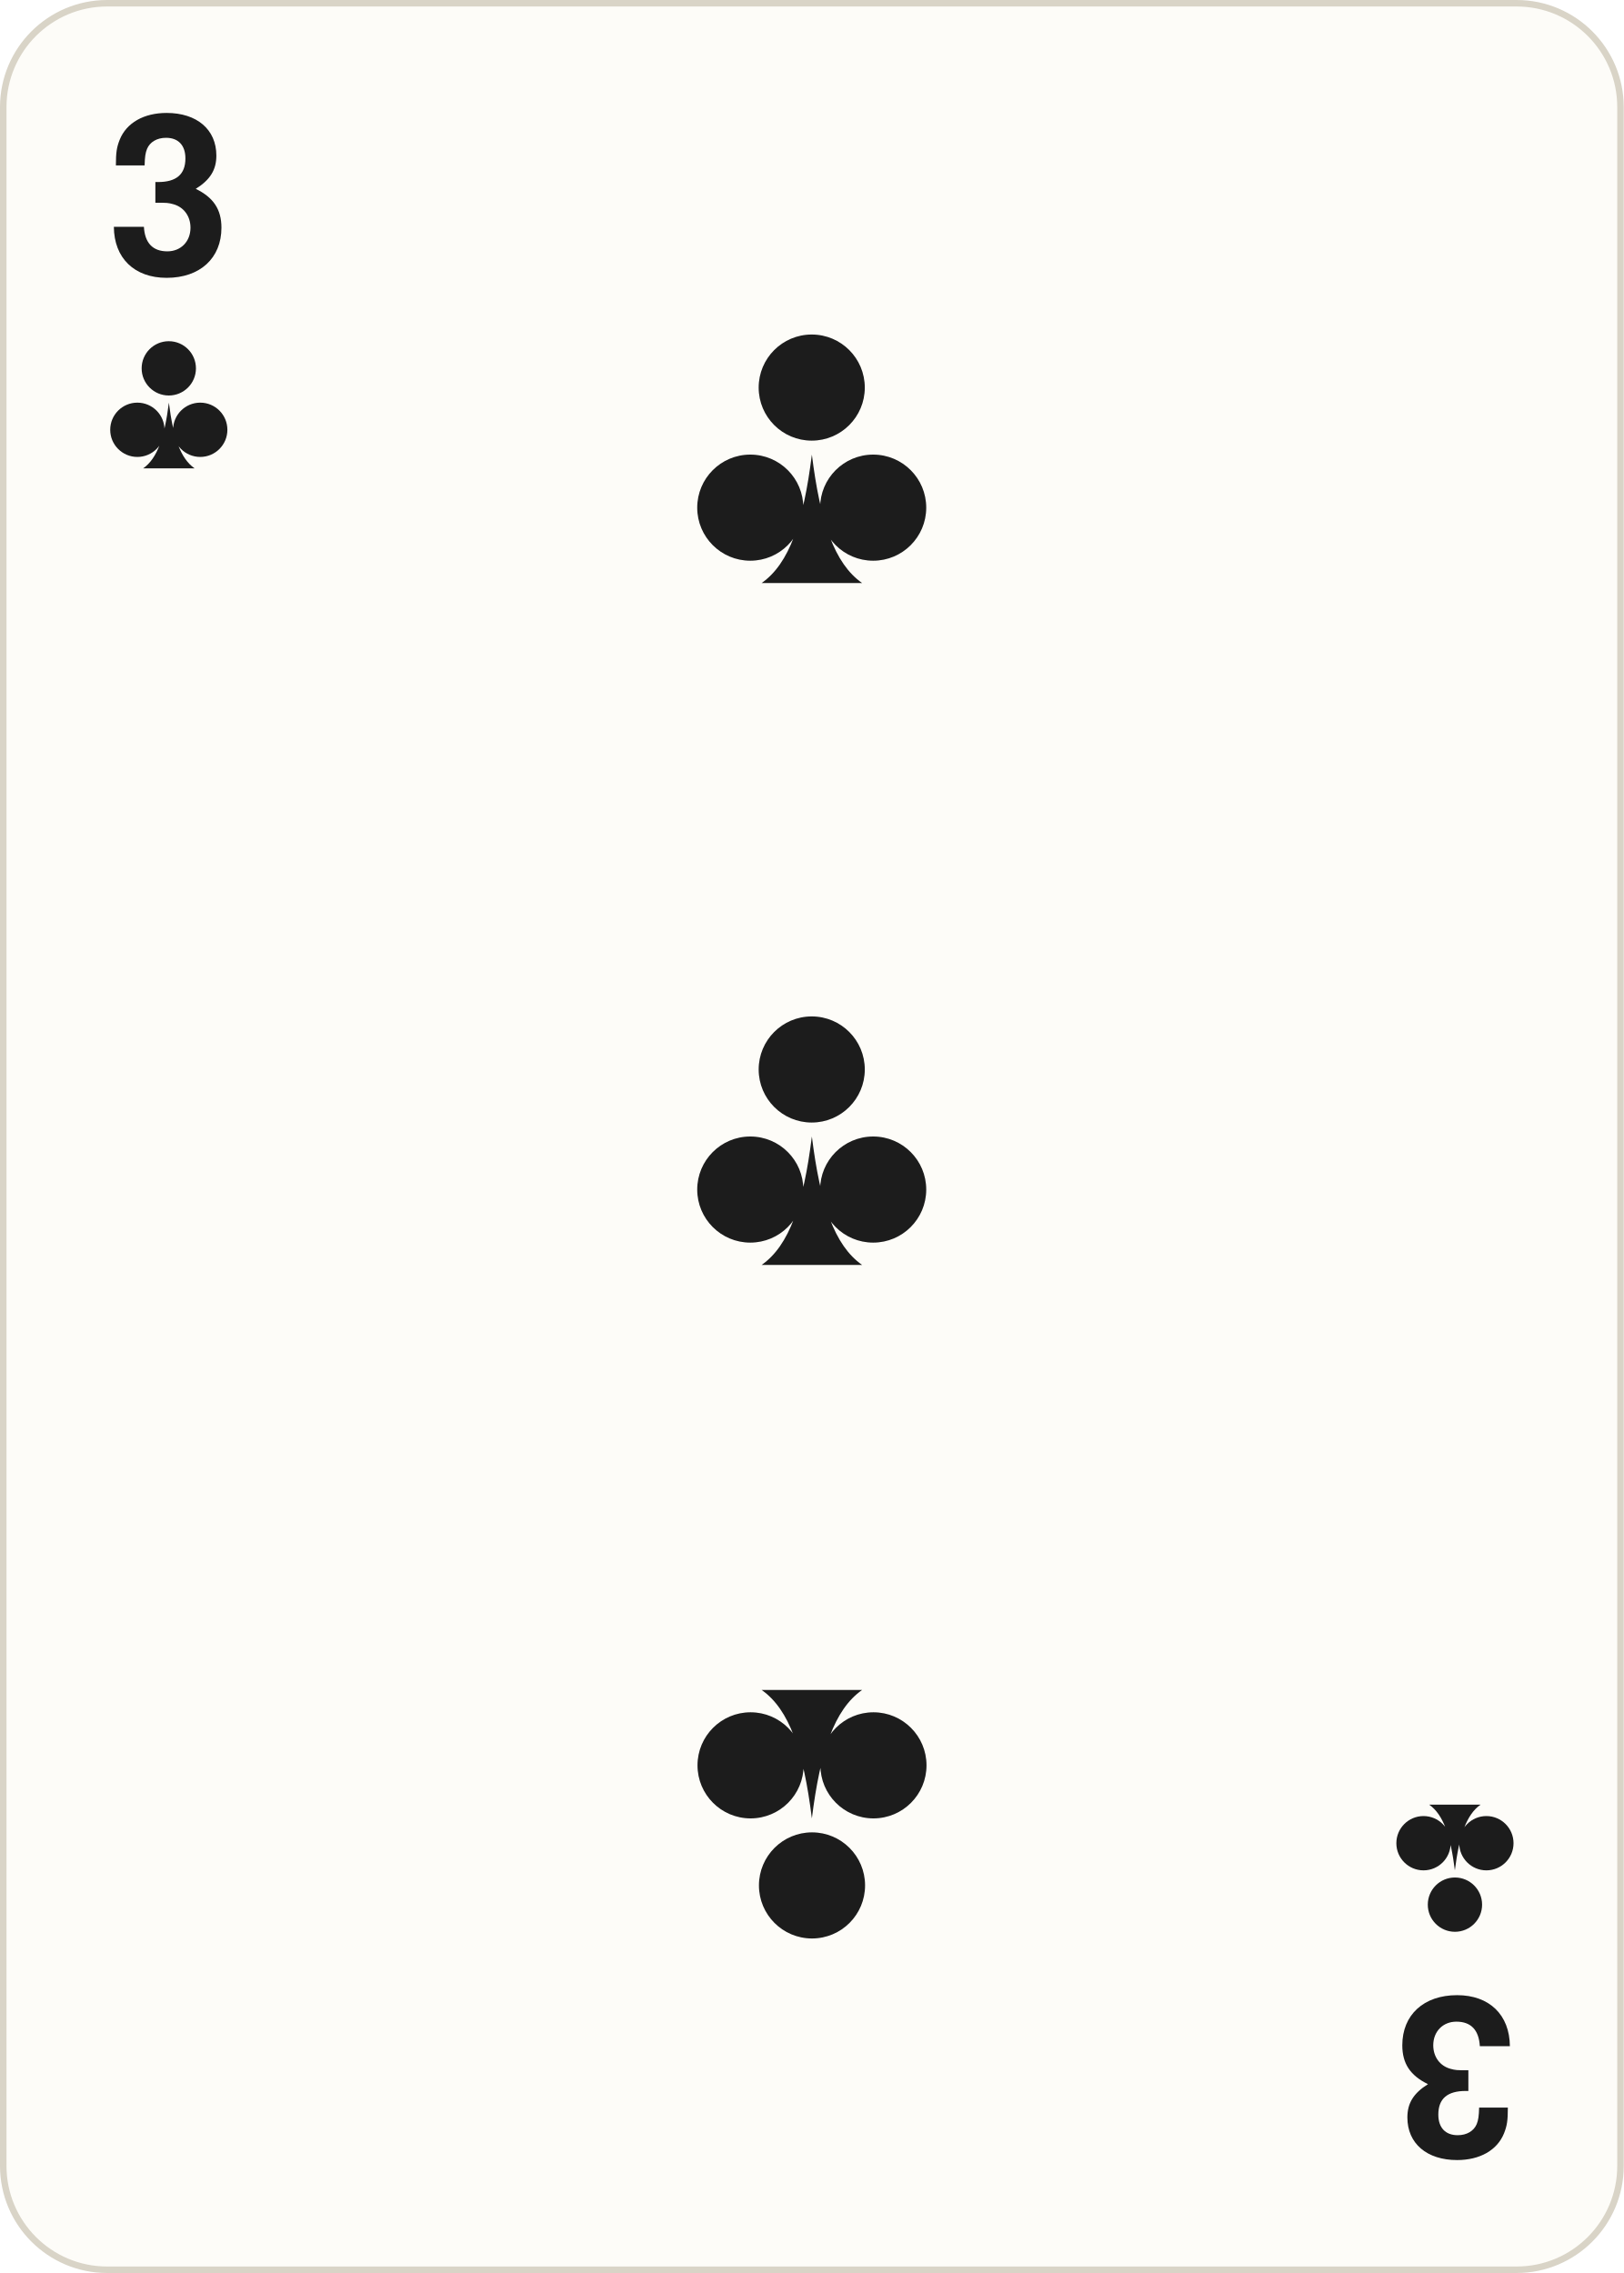
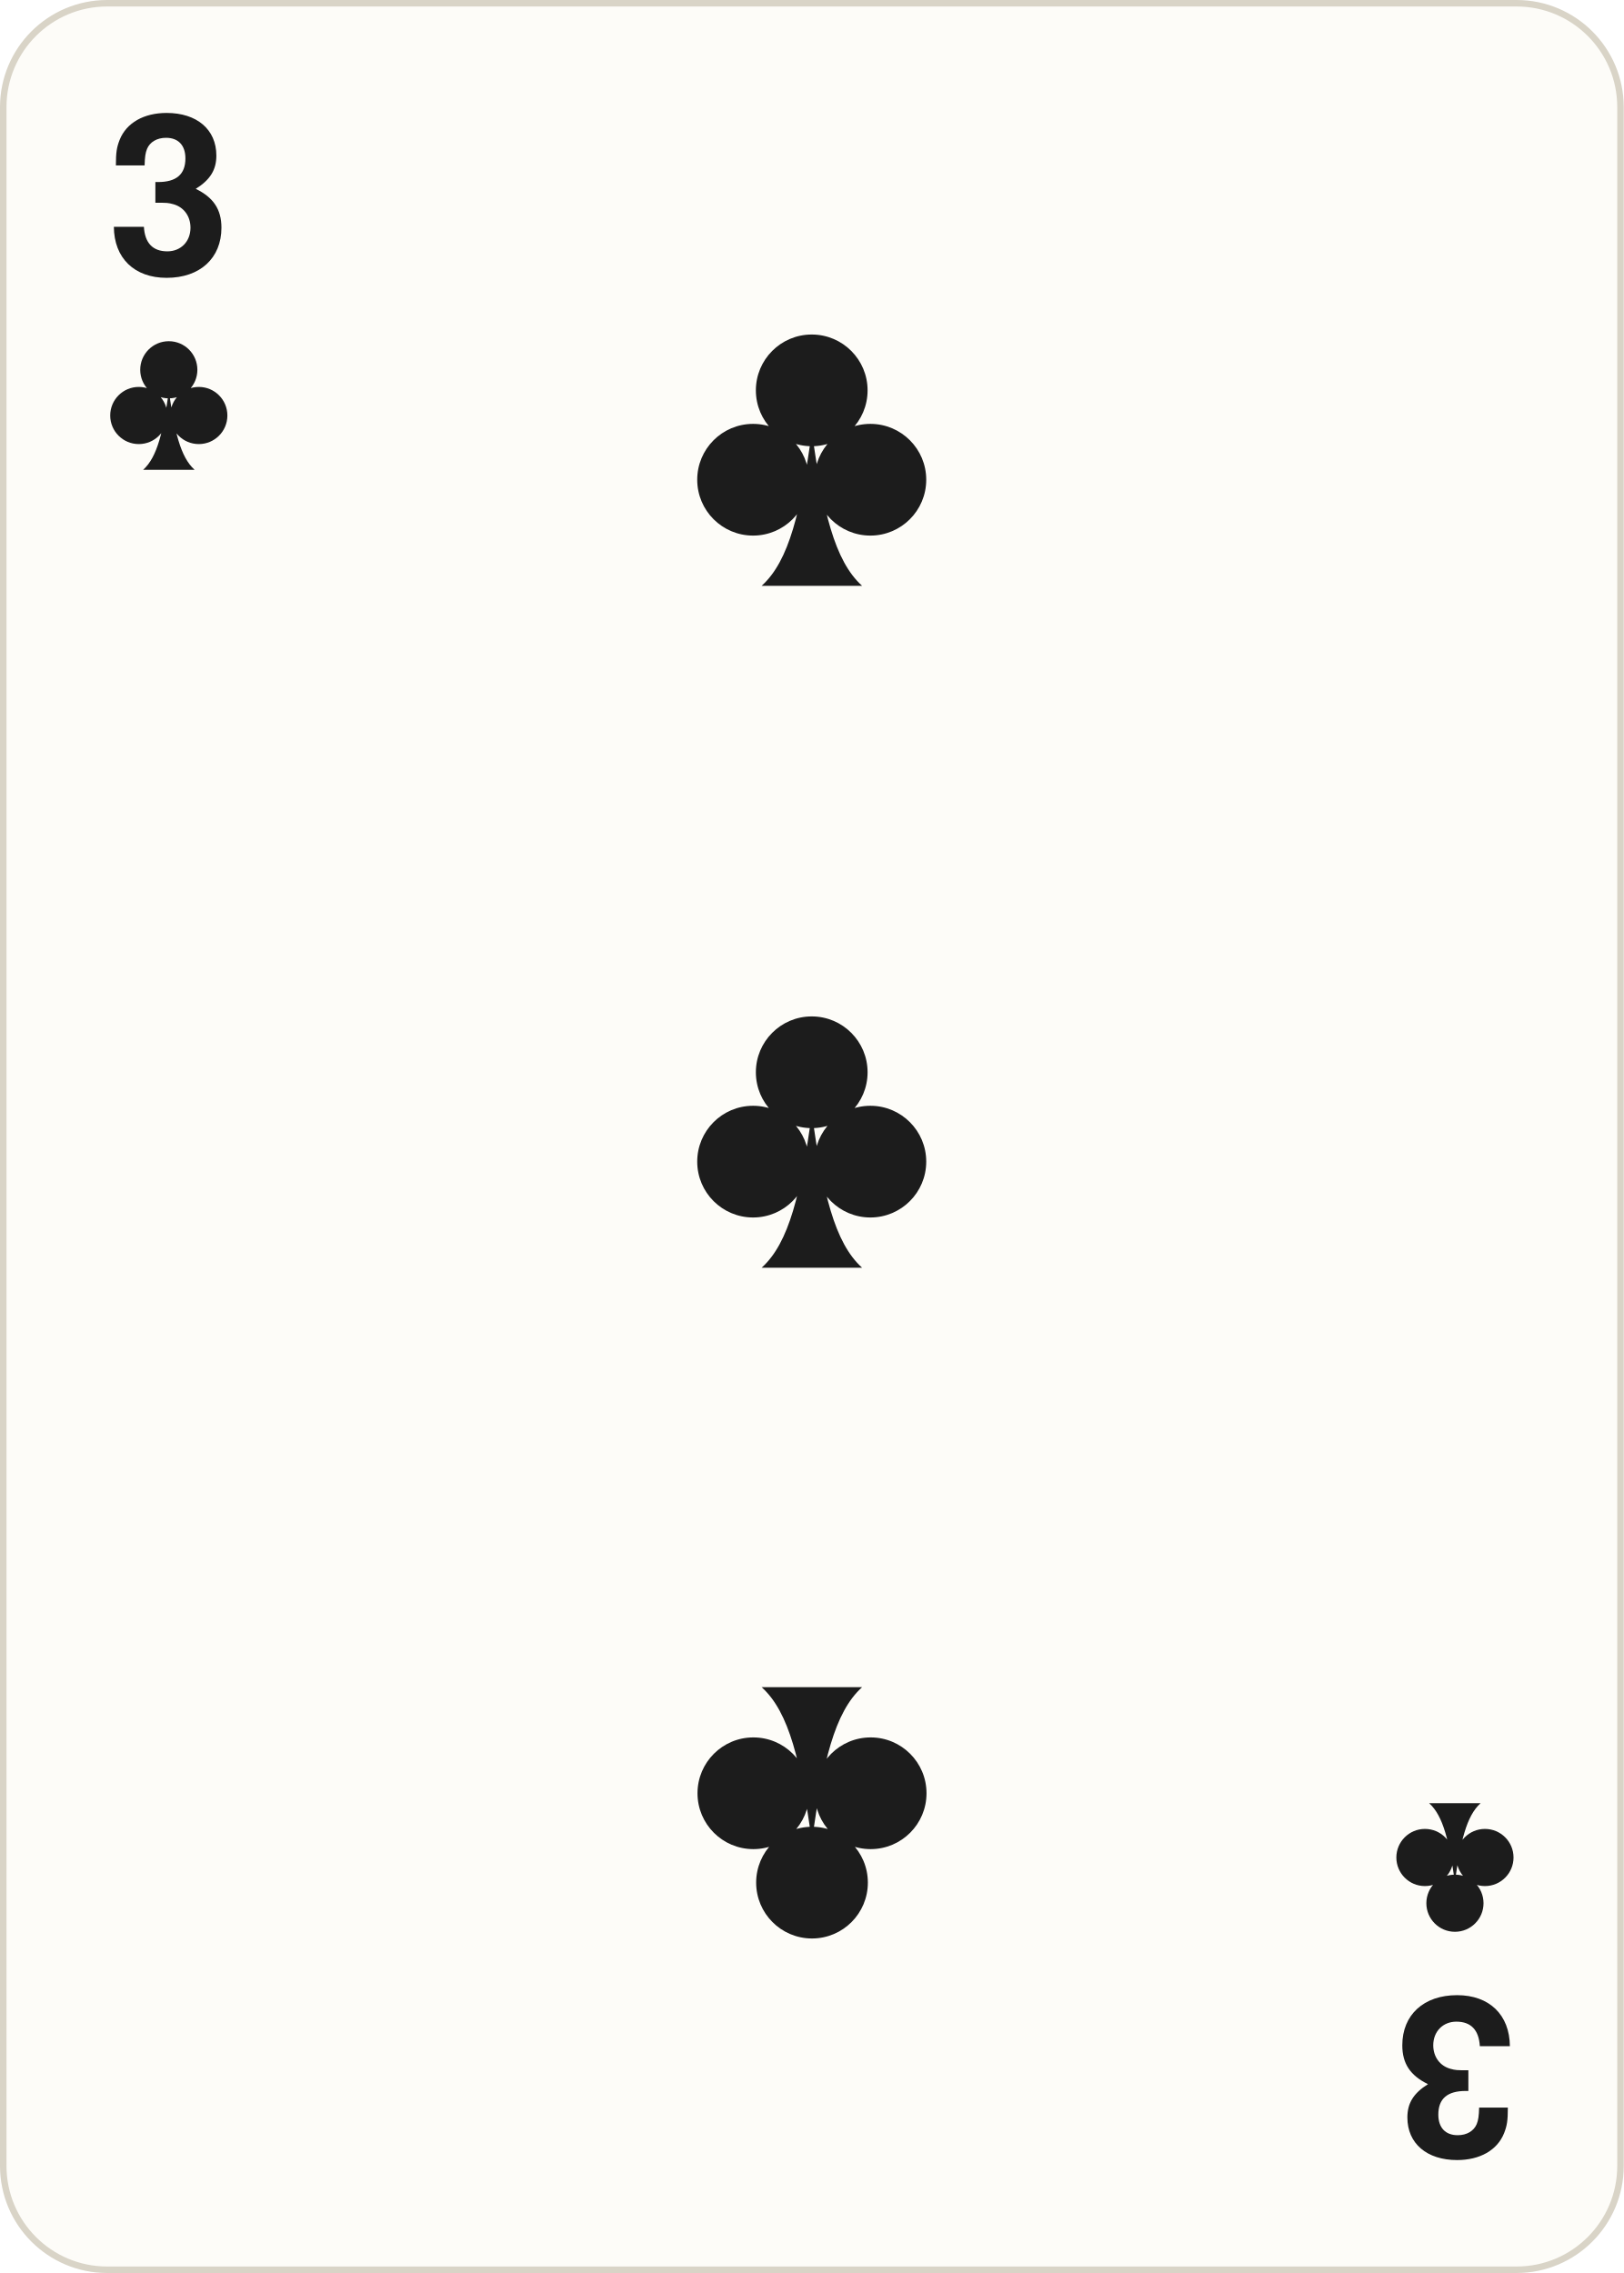
<svg xmlns="http://www.w3.org/2000/svg" viewBox="0 0 250 350" width="250" height="350">
  <rect x="0.5" y="0.5" width="249" height="349" rx="16" fill="#fdfcf8" stroke="#d9d4c7" stroke-width="1" />
  <text x="26" y="42" font-size="34" font-weight="700" text-anchor="middle" fill="#1c1c1c" font-family="Helvetica Neue, Helvetica, Arial, sans-serif">3</text>
-   <path d="M50,7 A19,19 0 1 1 49.9,7 Z M28,50 A19,19 0 1 1 27.9,50 Z M72,50 A19,19 0 1 1 71.9,50 Z M50,50 C53,74 58,89 68,96 L32,96 C42,89 47,74 50,50 Z" fill="#1c1c1c" transform="translate(26.0,62.0) scale(0.22) translate(-50,-50)" />
+   <path d="M50,7 A20,20 0 1 1 49.9,7 Z M29,39 A20,20 0 1 1 28.9,39 Z M71,39 A20,20 0 1 1 70.9,39 Z M50,42 C54,70 58,88 68,97 L32,97 C42,88 46,70 50,42 Z" fill="#1c1c1c" transform="translate(26.0,62.0) scale(0.22) translate(-50,-50)" />
  <g transform="rotate(180 125.0 175.0)">
    <text x="26" y="42" font-size="34" font-weight="700" text-anchor="middle" fill="#1c1c1c" font-family="Helvetica Neue, Helvetica, Arial, sans-serif">3</text>
-     <path d="M50,7 A19,19 0 1 1 49.9,7 Z M28,50 A19,19 0 1 1 27.9,50 Z M72,50 A19,19 0 1 1 71.9,50 Z M50,50 C53,74 58,89 68,96 L32,96 C42,89 47,74 50,50 Z" fill="#1c1c1c" transform="translate(26.0,62.0) scale(0.22) translate(-50,-50)" />
+     <path d="M50,7 A20,20 0 1 1 49.9,7 Z M29,39 A20,20 0 1 1 28.9,39 Z M71,39 A20,20 0 1 1 70.9,39 Z M50,42 C54,70 58,88 68,97 L32,97 C42,88 46,70 50,42 Z" fill="#1c1c1c" transform="translate(26.0,62.0) scale(0.22) translate(-50,-50)" />
  </g>
-   <path d="M50,7 A19,19 0 1 1 49.9,7 Z M28,50 A19,19 0 1 1 27.9,50 Z M72,50 A19,19 0 1 1 71.9,50 Z M50,50 C53,74 58,89 68,96 L32,96 C42,89 47,74 50,50 Z" fill="#1c1c1c" transform="translate(125.0,70.0) scale(0.43) translate(-50,-50)" />
-   <path d="M50,7 A19,19 0 1 1 49.9,7 Z M28,50 A19,19 0 1 1 27.9,50 Z M72,50 A19,19 0 1 1 71.9,50 Z M50,50 C53,74 58,89 68,96 L32,96 C42,89 47,74 50,50 Z" fill="#1c1c1c" transform="translate(125.0,175.0) scale(0.43) translate(-50,-50)" />
-   <path d="M50,7 A19,19 0 1 1 49.9,7 Z M28,50 A19,19 0 1 1 27.9,50 Z M72,50 A19,19 0 1 1 71.9,50 Z M50,50 C53,74 58,89 68,96 L32,96 C42,89 47,74 50,50 Z" fill="#1c1c1c" transform="translate(125.0,280.0) rotate(180) scale(0.43) translate(-50,-50)" />
+   <path d="M50,7 A20,20 0 1 1 49.9,7 Z M29,39 A20,20 0 1 1 28.9,39 Z M71,39 A20,20 0 1 1 70.9,39 Z M50,42 C54,70 58,88 68,97 L32,97 C42,88 46,70 50,42 Z" fill="#1c1c1c" transform="translate(125.0,70.0) scale(0.43) translate(-50,-50)" />
+   <path d="M50,7 A20,20 0 1 1 49.9,7 Z M29,39 A20,20 0 1 1 28.9,39 Z M71,39 A20,20 0 1 1 70.9,39 Z M50,42 C54,70 58,88 68,97 L32,97 C42,88 46,70 50,42 Z" fill="#1c1c1c" transform="translate(125.0,175.0) scale(0.43) translate(-50,-50)" />
+   <path d="M50,7 A20,20 0 1 1 49.9,7 Z M29,39 A20,20 0 1 1 28.9,39 Z M71,39 A20,20 0 1 1 70.9,39 Z M50,42 C54,70 58,88 68,97 L32,97 C42,88 46,70 50,42 Z" fill="#1c1c1c" transform="translate(125.0,280.0) rotate(180) scale(0.43) translate(-50,-50)" />
</svg>
